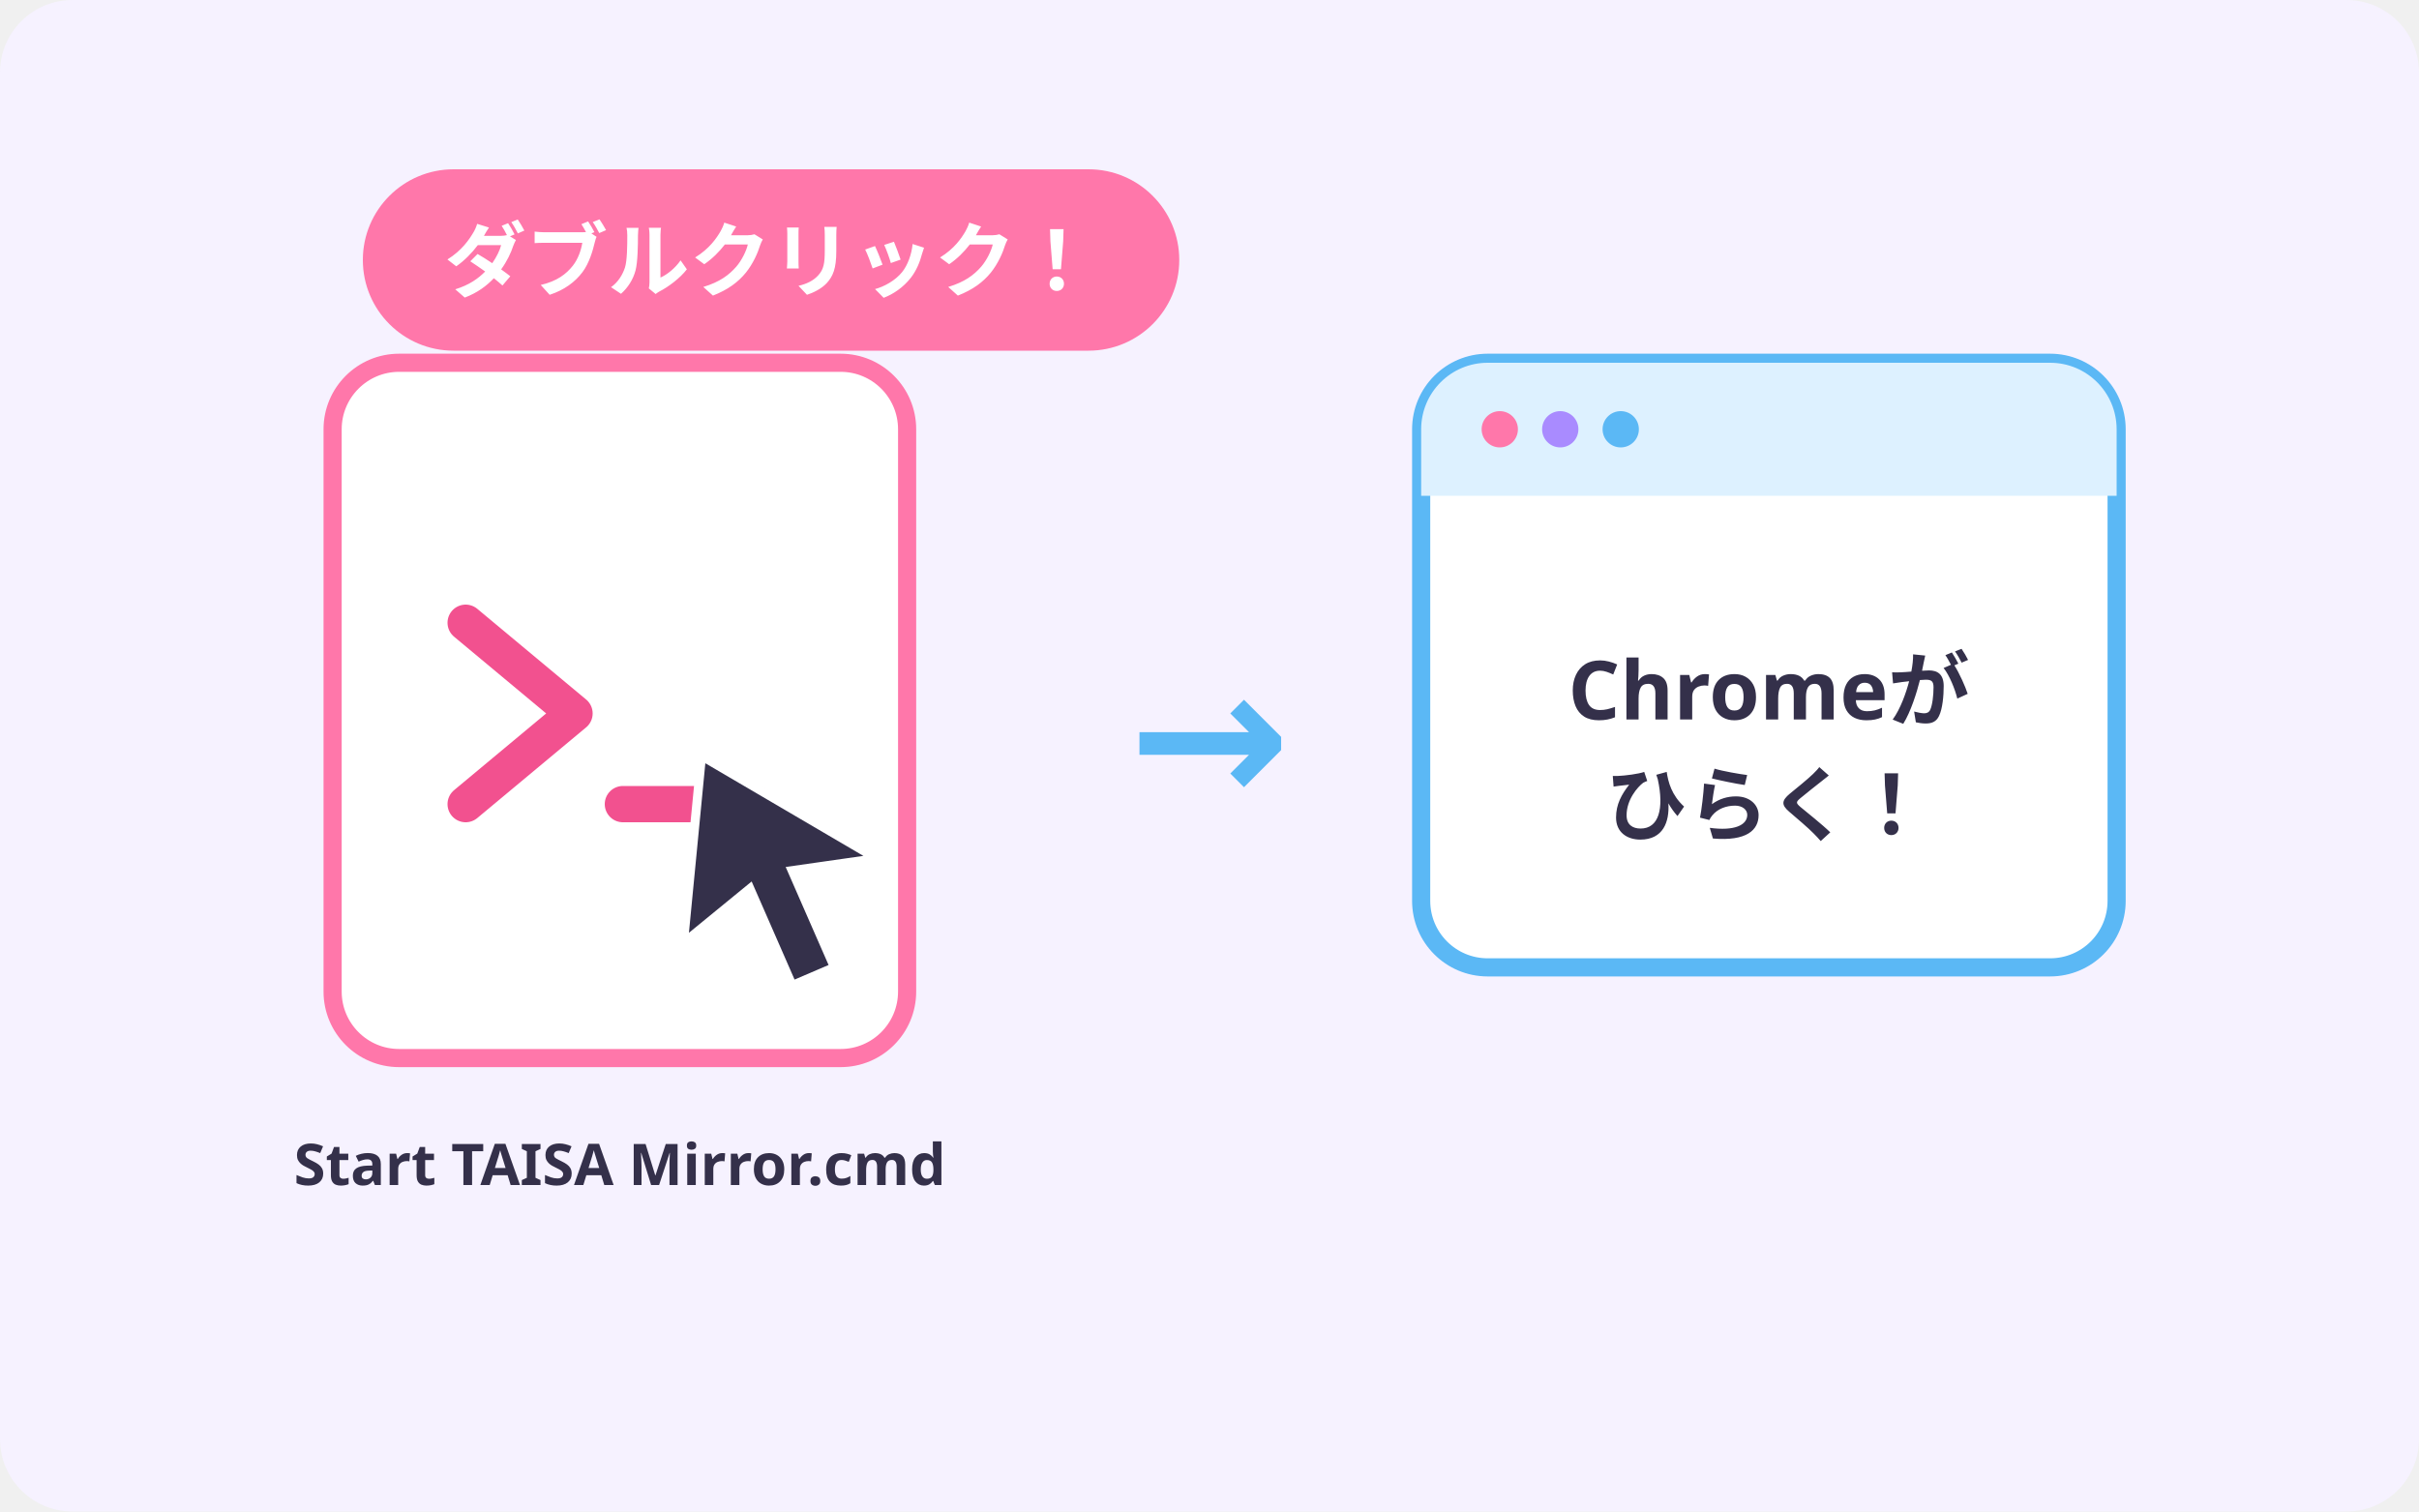
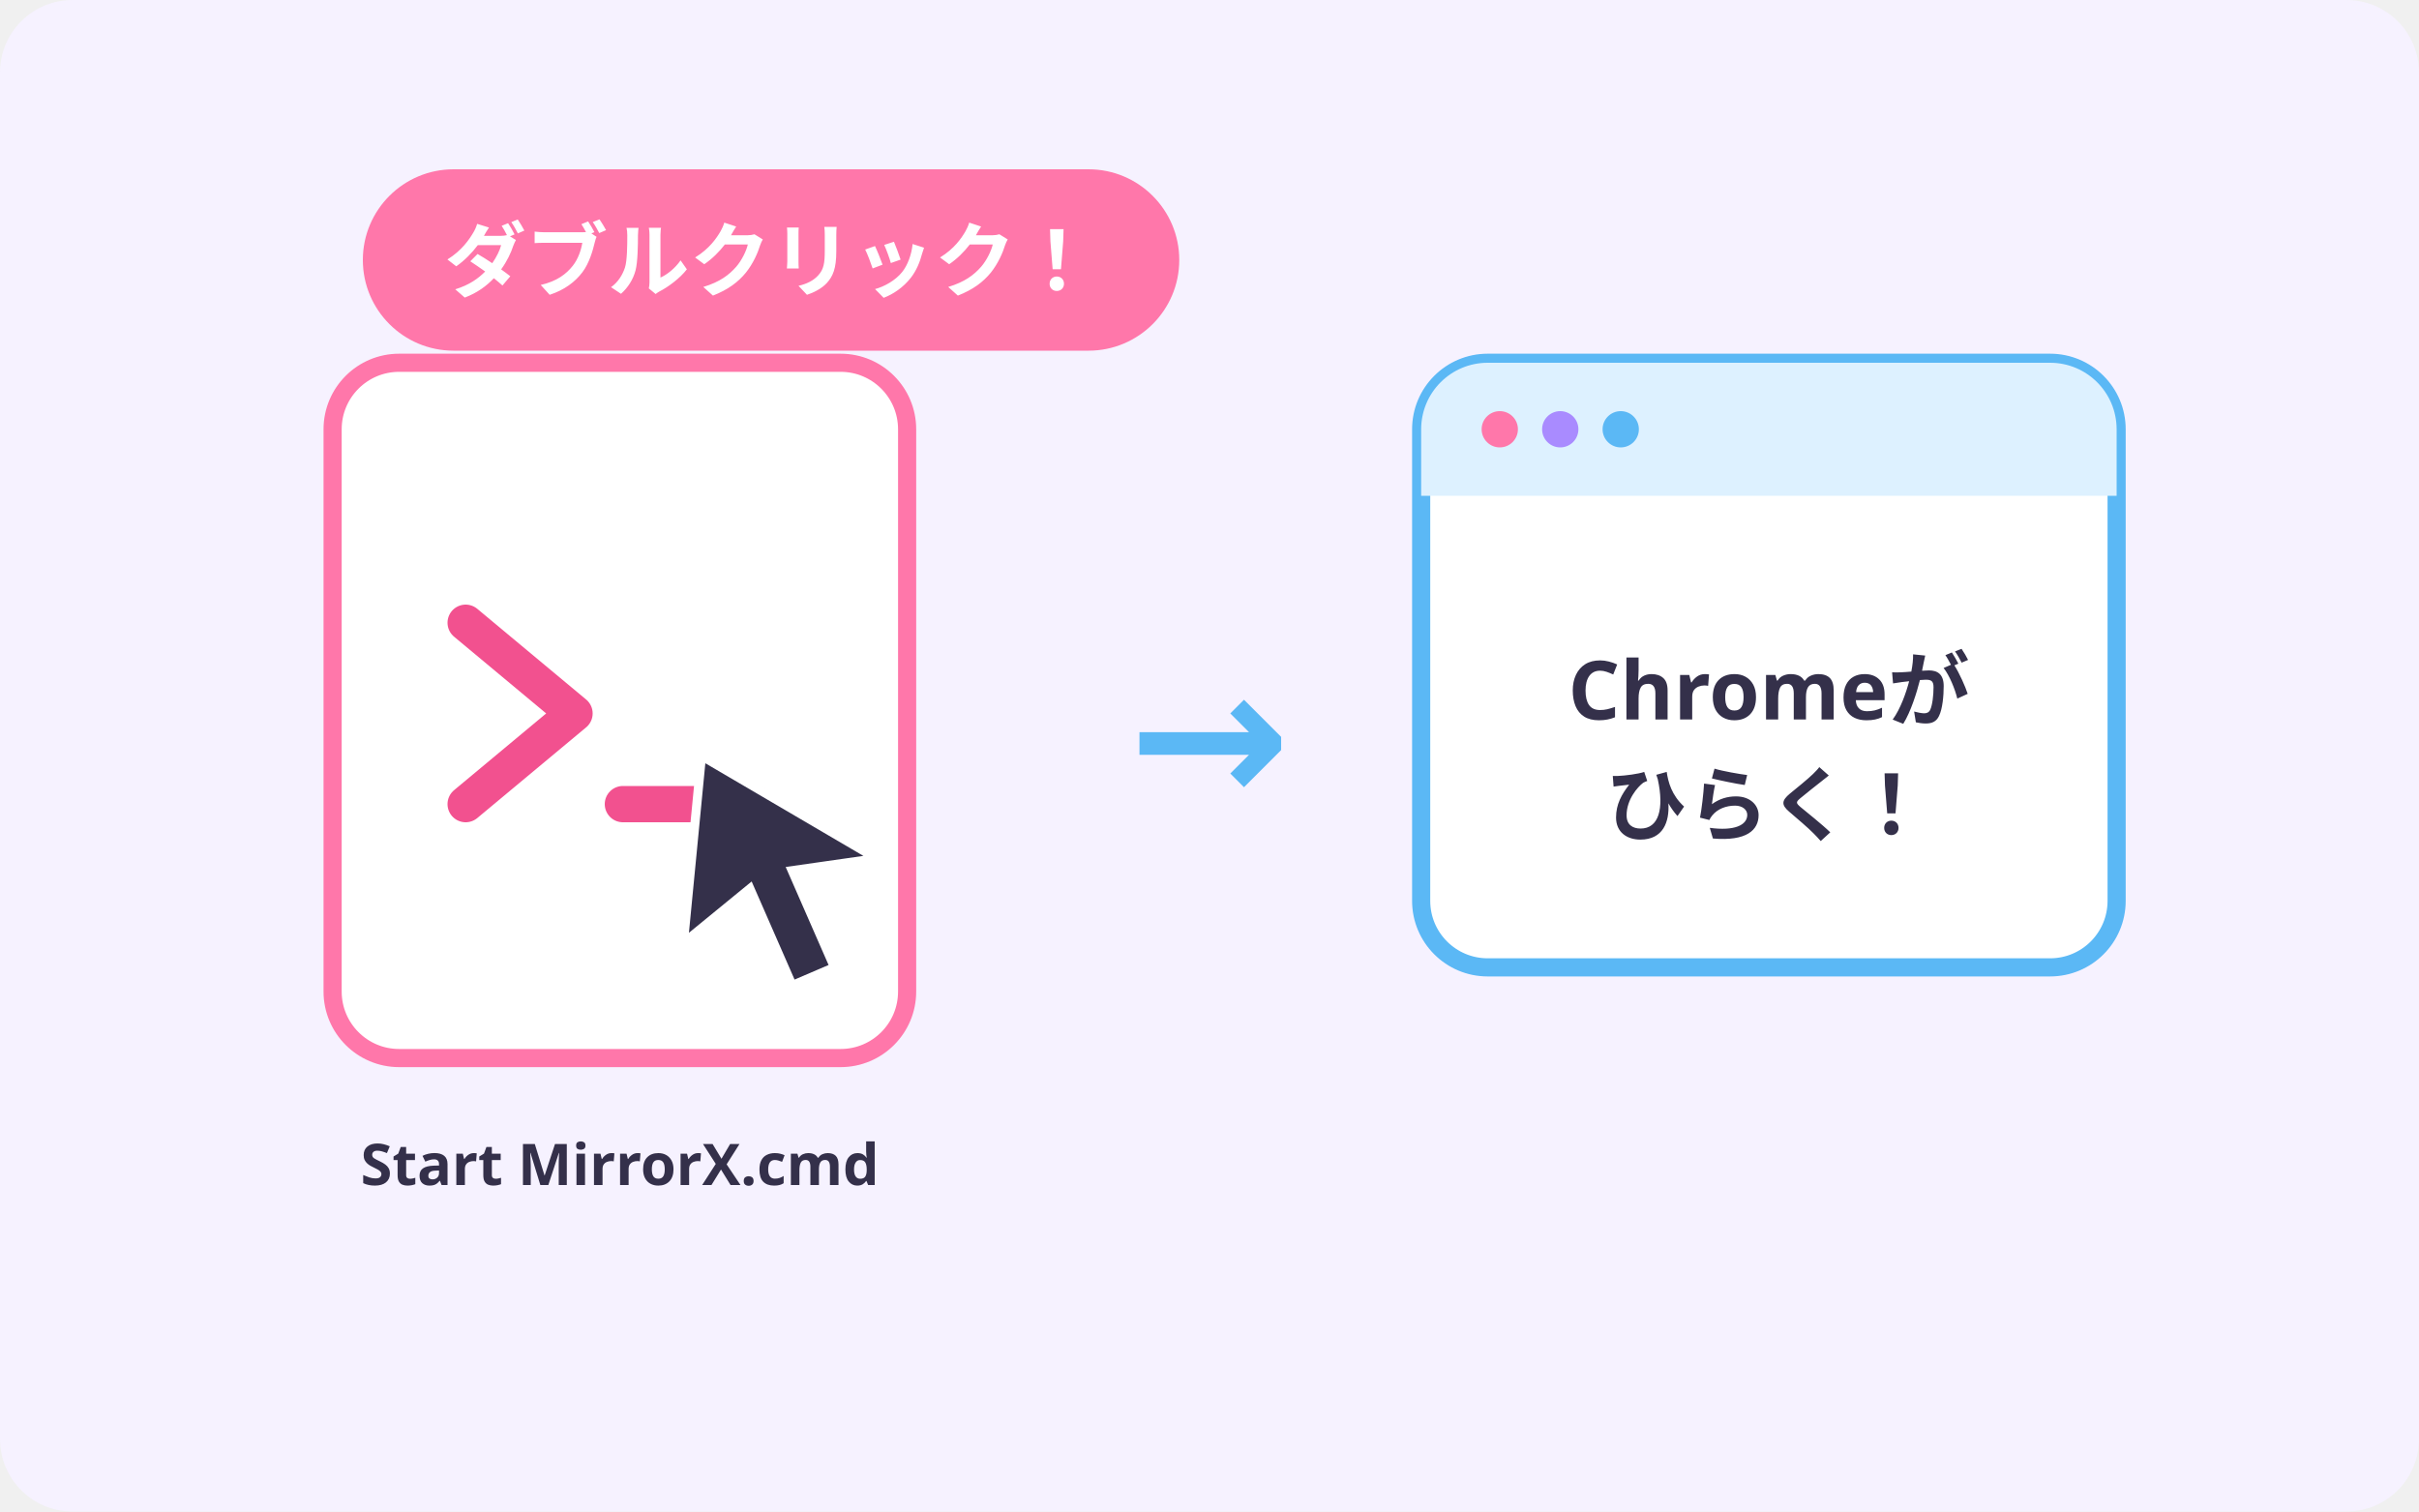
<svg xmlns="http://www.w3.org/2000/svg" viewBox="0 0 800 500">
  <style>text{font-family:"Yu Gothic UI","Hiragino Maru Gothic ProN",Meiryo,sans-serif;font-weight:800}</style>
  <rect width="800" height="500" rx="24" fill="#F6F2FF" />
  <g transform="translate(110 120)">
    <rect width="190" height="230" rx="22" fill="#fff" stroke="#FF77AA" stroke-width="6" />
    <path d="M44 86l36 30-36 30M96 146h44" fill="none" stroke="#F2518F" stroke-width="12" stroke-linecap="round" stroke-linejoin="round" />
-     <text x="95" y="272" text-anchor="middle" font-size="19" fill="#34304A">Start TAISA Mirror.cmd</text>
+     <text x="95" y="272" text-anchor="middle" font-size="19" fill="#34304A">Start MirrorX.cmd</text>
  </g>
  <path d="M232 250l-6 62 22-18 14 32 14-6-14-32 28-4z" fill="#34304A" stroke="#fff" stroke-width="3" />
  <g transform="translate(120 56)">
    <rect width="270" height="60" rx="30" fill="#FF77AA" />
    <text x="135" y="40" text-anchor="middle" font-size="27" fill="#fff">ダブルクリック！</text>
  </g>
  <text x="400" y="266" text-anchor="middle" font-size="64" fill="#5BB8F5">→</text>
  <g transform="translate(470 120)">
    <rect width="230" height="200" rx="22" fill="#fff" stroke="#5BB8F5" stroke-width="6" />
    <path d="M22 0h186a22 22 0 0 1 22 22v22H0V22A22 22 0 0 1 22 0z" fill="#DDF1FF" />
    <circle cx="26" cy="22" r="6" fill="#FF77AA" />
    <circle cx="46" cy="22" r="6" fill="#A98BFF" />
    <circle cx="66" cy="22" r="6" fill="#5BB8F5" />
    <text x="115" y="118" text-anchor="middle" font-size="27" fill="#34304A">Chromeが</text>
    <text x="115" y="156" text-anchor="middle" font-size="27" fill="#34304A">ひらく！</text>
  </g>
</svg>
